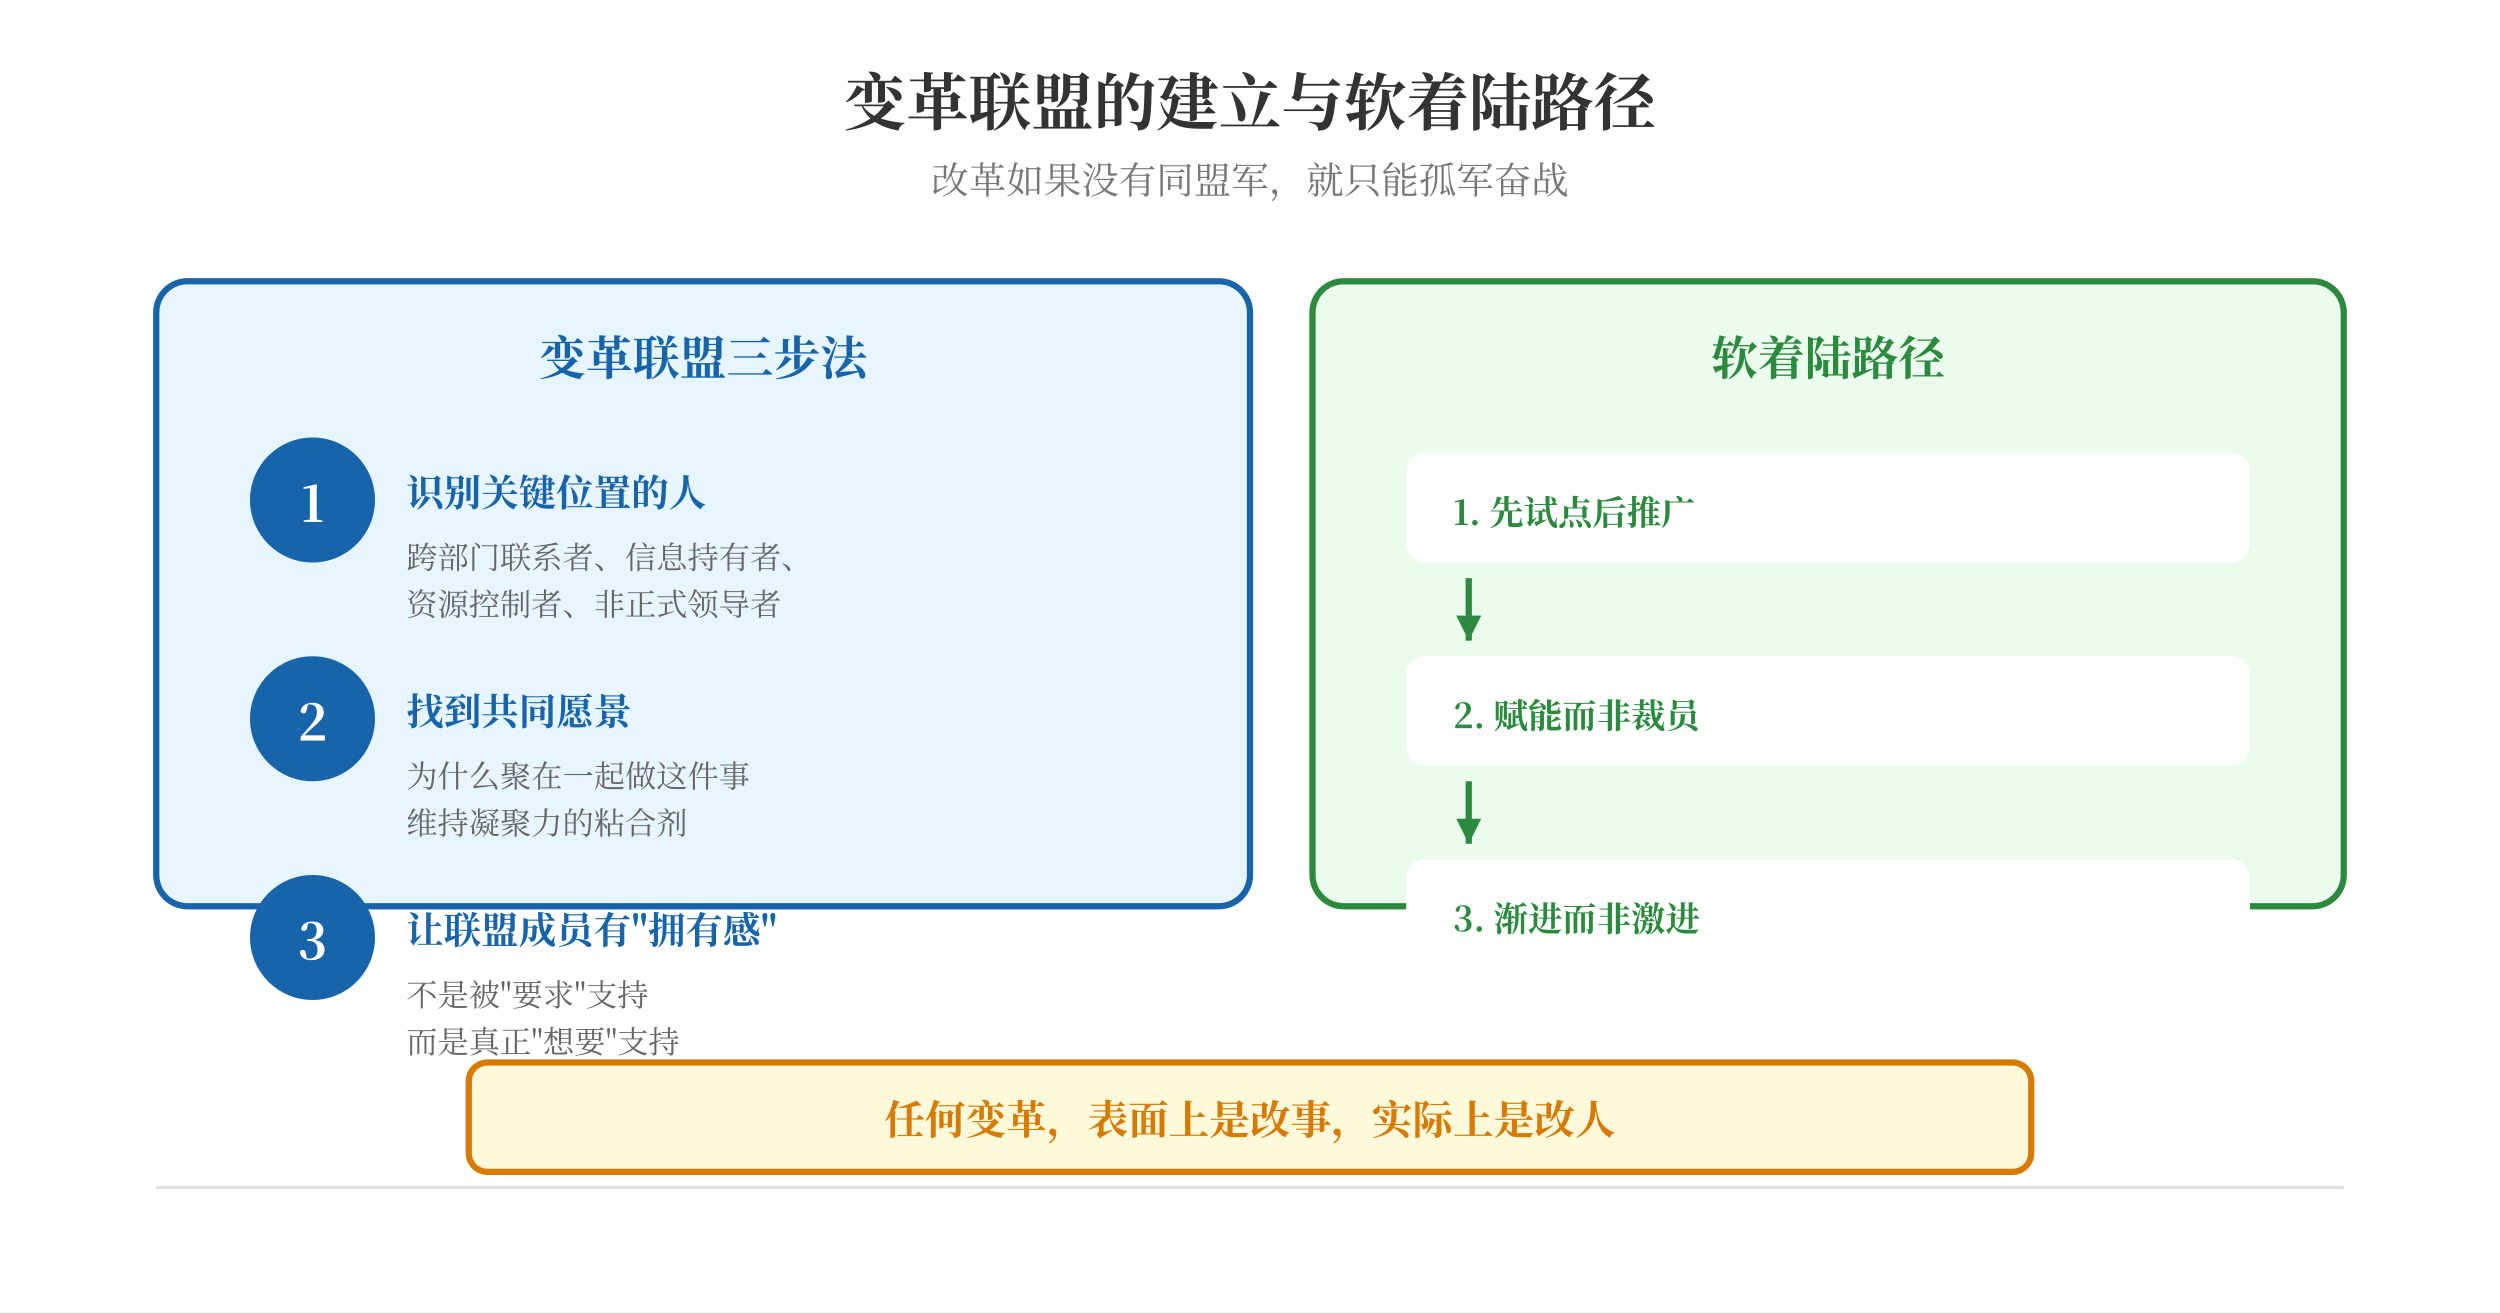
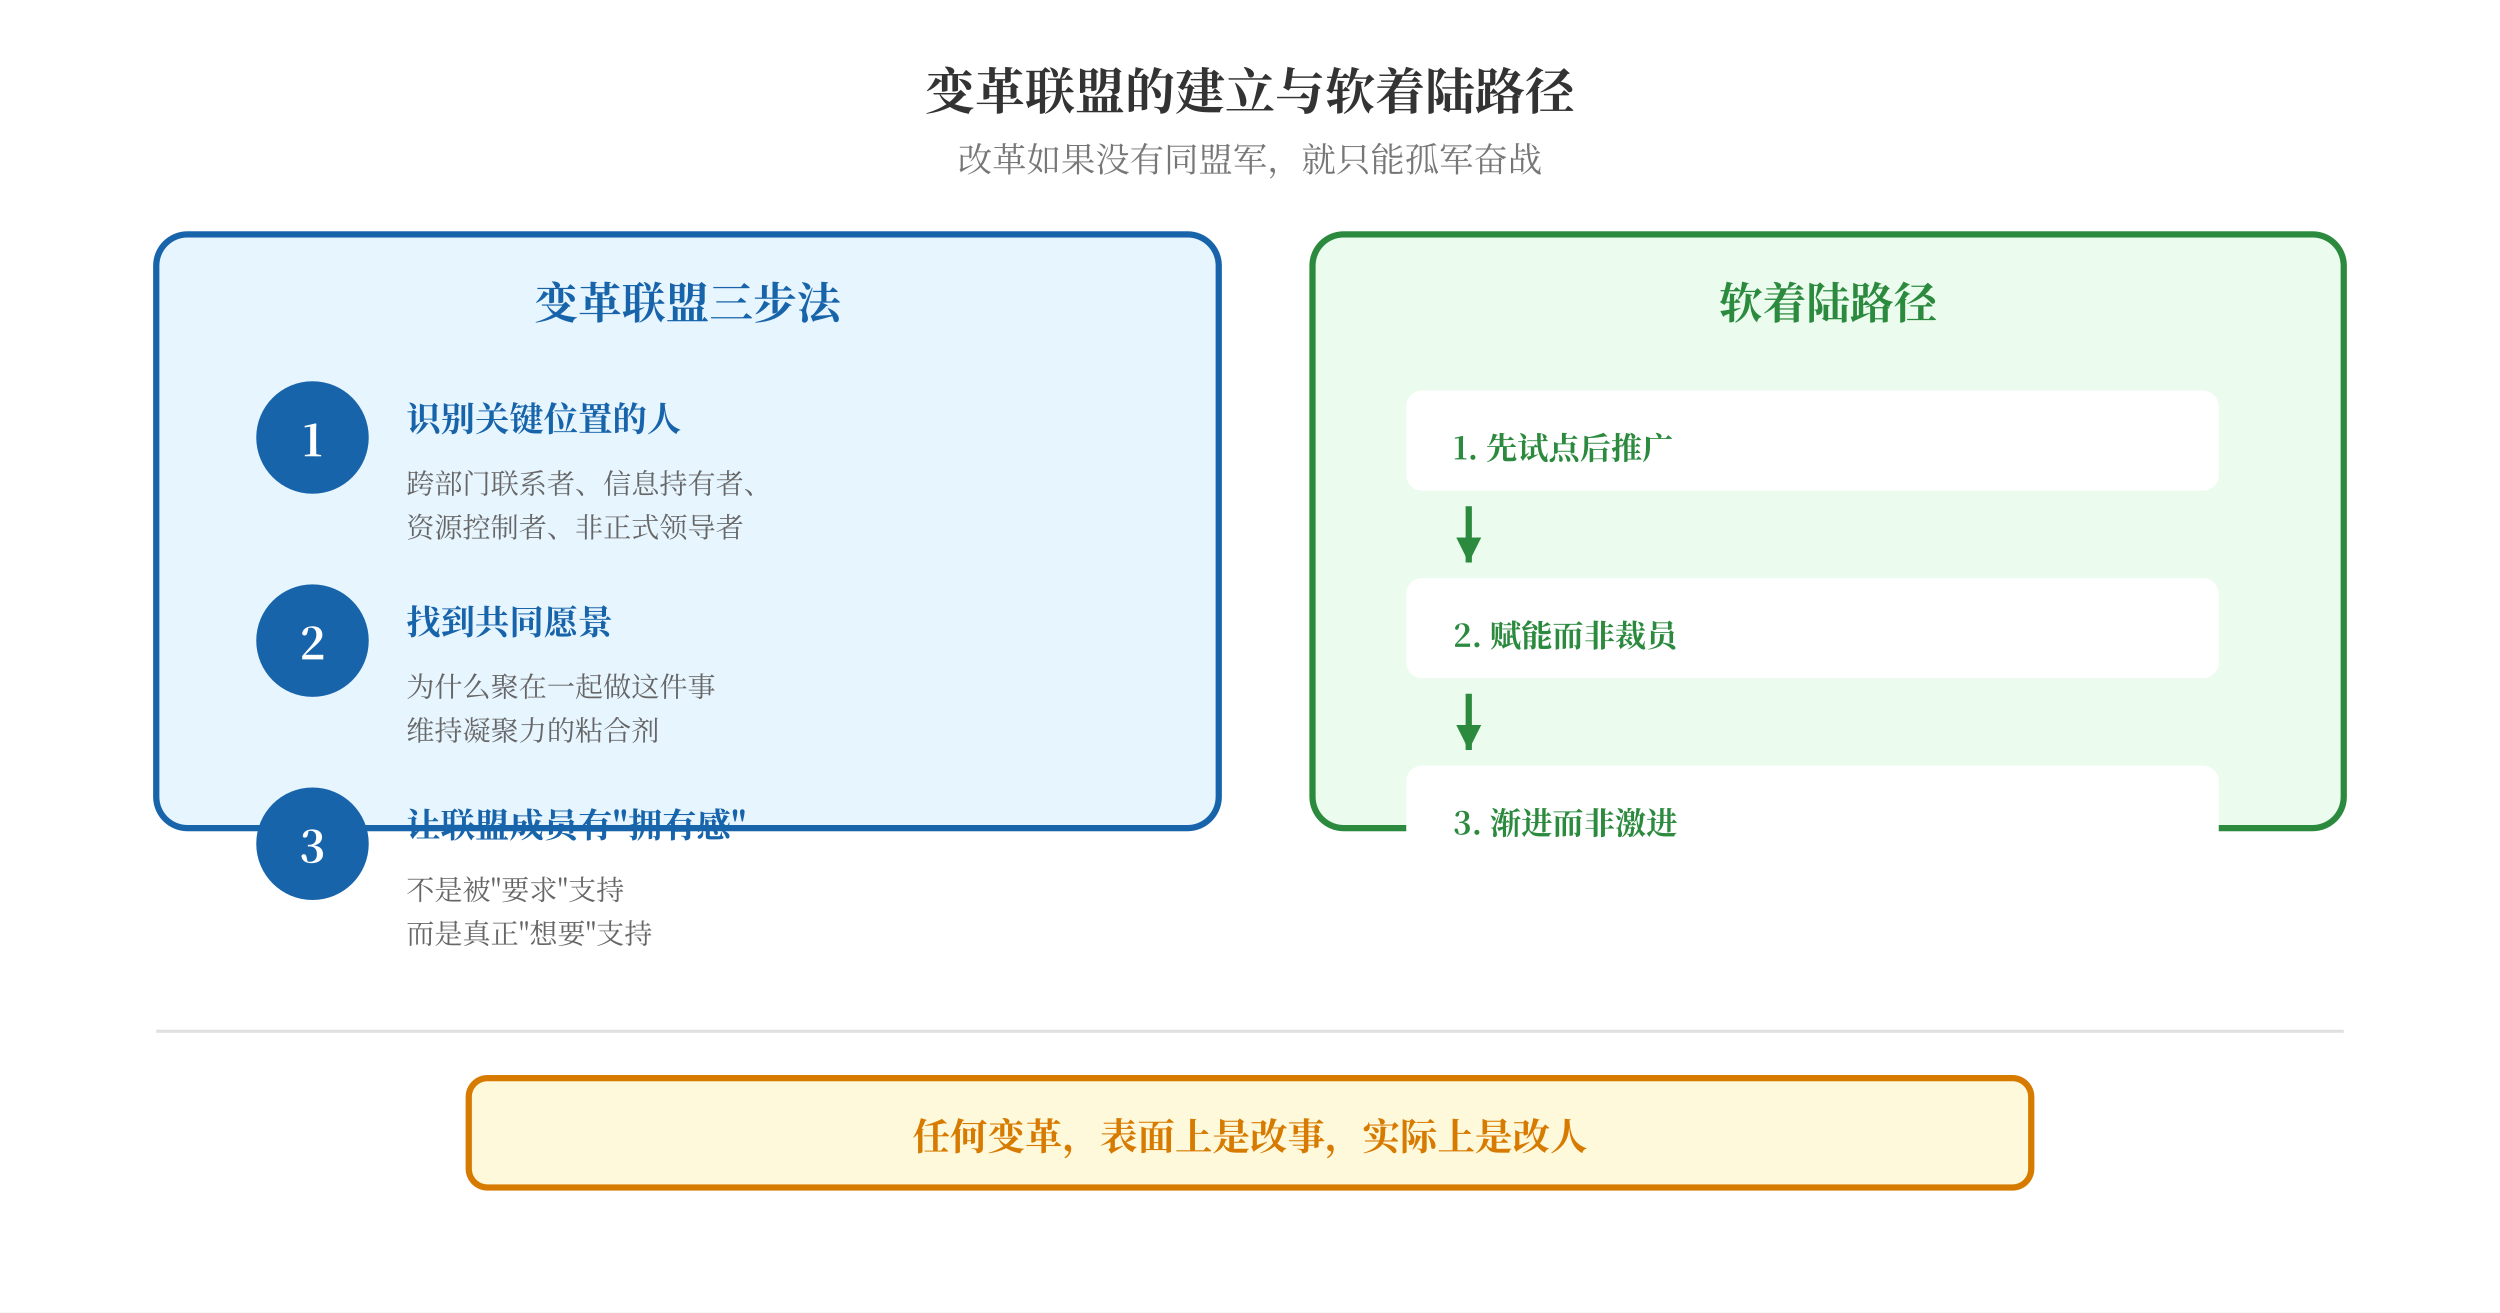
<svg xmlns="http://www.w3.org/2000/svg" viewBox="0 0 800 420" style="font-family: 'Noto Serif CJK SC', serif; background: #fefefe;">
  <rect width="800" height="420" fill="white" />
-   <text x="400" y="40" text-anchor="middle" font-size="20" font-weight="bold" fill="#333">变革联盟的建立与软着陆路径</text>
-   <text x="400" y="62" text-anchor="middle" font-size="12" fill="#777">改革如果没有同盟军，就只能孤军奋战</text>
-   <rect x="50" y="90" width="350" height="200" rx="10" fill="#e7f5ff" stroke="#1864ab" stroke-width="2" />
-   <text x="225" y="120" text-anchor="middle" font-size="15" font-weight="bold" fill="#1864ab">变革联盟三步法</text>
-   <circle cx="100" cy="160" r="20" fill="#1864ab" />
-   <text x="100" y="167" text-anchor="middle" font-size="16" font-weight="bold" fill="white">1</text>
-   <text x="130" y="162" font-size="12" font-weight="bold" fill="#1864ab">识别关键位置的人</text>
-   <text x="130" y="182" font-size="10" fill="#666">跨部门联系者、信息持有者、</text>
-   <text x="130" y="197" font-size="10" fill="#666">资源控制者、非正式领导者</text>
-   <circle cx="100" cy="230" r="20" fill="#1864ab" />
-   <text x="100" y="237" text-anchor="middle" font-size="16" font-weight="bold" fill="white">2</text>
-   <text x="130" y="232" font-size="12" font-weight="bold" fill="#1864ab">找到共同愿景</text>
-   <text x="130" y="252" font-size="10" fill="#666">为什么聚在一起做这件事</text>
-   <text x="130" y="267" font-size="10" fill="#666">维持凝聚力的粘合剂</text>
-   <circle cx="100" cy="300" r="20" fill="#1864ab" />
-   <text x="100" y="307" text-anchor="middle" font-size="16" font-weight="bold" fill="white">3</text>
-   <text x="130" y="302" font-size="12" font-weight="bold" fill="#1864ab">让联盟成员有"拥有感"</text>
-   <text x="130" y="322" font-size="10" fill="#666">不是被"要求"支持</text>
-   <text x="130" y="337" font-size="10" fill="#666">而是真正"想要"支持</text>
-   <rect x="420" y="90" width="330" height="200" rx="10" fill="#ebfbee" stroke="#2b8a3e" stroke-width="2" />
-   <text x="585" y="120" text-anchor="middle" font-size="15" font-weight="bold" fill="#2b8a3e">软着陆路径</text>
-   <rect x="450" y="145" width="270" height="35" rx="6" fill="#fff" />
-   <text x="465" y="168" font-size="11" font-weight="bold" fill="#2b8a3e">1. 先试点后推广</text>
-   <path d="M470 185 L470 205" fill="none" stroke="#2b8a3e" stroke-width="2" />
-   <polygon points="470,205 466,197 474,197" fill="#2b8a3e" />
-   <rect x="450" y="210" width="270" height="35" rx="6" fill="#fff" />
-   <text x="465" y="233" font-size="11" font-weight="bold" fill="#2b8a3e">2. 赋能而非裁员</text>
-   <path d="M470 250 L470 270" fill="none" stroke="#2b8a3e" stroke-width="2" />
-   <polygon points="470,270 466,262 474,262" fill="#2b8a3e" />
-   <rect x="450" y="275" width="270" height="35" rx="6" fill="#fff" />
-   <text x="465" y="298" font-size="11" font-weight="bold" fill="#2b8a3e">3. 渐进而非激进</text>
-   <line x1="50" y1="380" x2="750" y2="380" stroke="#e0e0e0" stroke-width="1" />
-   <rect x="150" y="340" width="500" height="35" rx="6" fill="#fff9db" stroke="#d77a00" stroke-width="2" />
-   <text x="400" y="363" text-anchor="middle" font-size="13" font-weight="bold" fill="#d77a00">任何变革，表面上是改事，实际上是改人</text>
+   <text x="400" y="35" text-anchor="middle" font-size="16" font-weight="bold" fill="#333">变革联盟的建立与软着陆路径</text>
+   <text x="400" y="55" text-anchor="middle" font-size="11" fill="#777">改革如果没有同盟军，就只能孤军奋战</text>
+   <rect x="50" y="75" width="340" height="190" rx="10" fill="#e7f5ff" stroke="#1864ab" stroke-width="2" />
+   <text x="220" y="102" text-anchor="middle" font-size="14" font-weight="bold" fill="#1864ab">变革联盟三步法</text>
+   <circle cx="100" cy="140" r="18" fill="#1864ab" />
+   <text x="100" y="146" text-anchor="middle" font-size="14" font-weight="bold" fill="white">1</text>
+   <text x="130" y="138" font-size="11" font-weight="bold" fill="#1864ab">识别关键位置的人</text>
+   <text x="130" y="158" font-size="9" fill="#666">跨部门联系者、信息持有者、</text>
+   <text x="130" y="172" font-size="9" fill="#666">资源控制者、非正式领导者</text>
+   <circle cx="100" cy="205" r="18" fill="#1864ab" />
+   <text x="100" y="211" text-anchor="middle" font-size="14" font-weight="bold" fill="white">2</text>
+   <text x="130" y="203" font-size="11" font-weight="bold" fill="#1864ab">找到共同愿景</text>
+   <text x="130" y="223" font-size="9" fill="#666">为什么聚在一起做这件事</text>
+   <text x="130" y="237" font-size="9" fill="#666">维持凝聚力的粘合剂</text>
+   <circle cx="100" cy="270" r="18" fill="#1864ab" />
+   <text x="100" y="276" text-anchor="middle" font-size="14" font-weight="bold" fill="white">3</text>
+   <text x="130" y="268" font-size="11" font-weight="bold" fill="#1864ab">让联盟成员有"拥有感"</text>
+   <text x="130" y="288" font-size="9" fill="#666">不是被"要求"支持</text>
+   <text x="130" y="302" font-size="9" fill="#666">而是真正"想要"支持</text>
+   <rect x="420" y="75" width="330" height="190" rx="10" fill="#ebfbee" stroke="#2b8a3e" stroke-width="2" />
+   <text x="585" y="102" text-anchor="middle" font-size="14" font-weight="bold" fill="#2b8a3e">软着陆路径</text>
+   <rect x="450" y="125" width="260" height="32" rx="5" fill="#fff" />
+   <text x="465" y="147" font-size="10" font-weight="bold" fill="#2b8a3e">1. 先试点后推广</text>
+   <path d="M470 162 L470 180" fill="none" stroke="#2b8a3e" stroke-width="2" />
+   <polygon points="470,180 466,172 474,172" fill="#2b8a3e" />
+   <rect x="450" y="185" width="260" height="32" rx="5" fill="#fff" />
+   <text x="465" y="207" font-size="10" font-weight="bold" fill="#2b8a3e">2. 赋能而非裁员</text>
+   <path d="M470 222 L470 240" fill="none" stroke="#2b8a3e" stroke-width="2" />
+   <polygon points="470,240 466,232 474,232" fill="#2b8a3e" />
+   <rect x="450" y="245" width="260" height="32" rx="5" fill="#fff" />
+   <text x="465" y="267" font-size="10" font-weight="bold" fill="#2b8a3e">3. 渐进而非激进</text>
+   <line x1="50" y1="330" x2="750" y2="330" stroke="#e0e0e0" stroke-width="1" />
+   <rect x="150" y="345" width="500" height="35" rx="6" fill="#fff9db" stroke="#d77a00" stroke-width="2" />
+   <text x="400" y="368" text-anchor="middle" font-size="12" font-weight="bold" fill="#d77a00">任何变革，表面上是改事，实际上是改人</text>
</svg>
